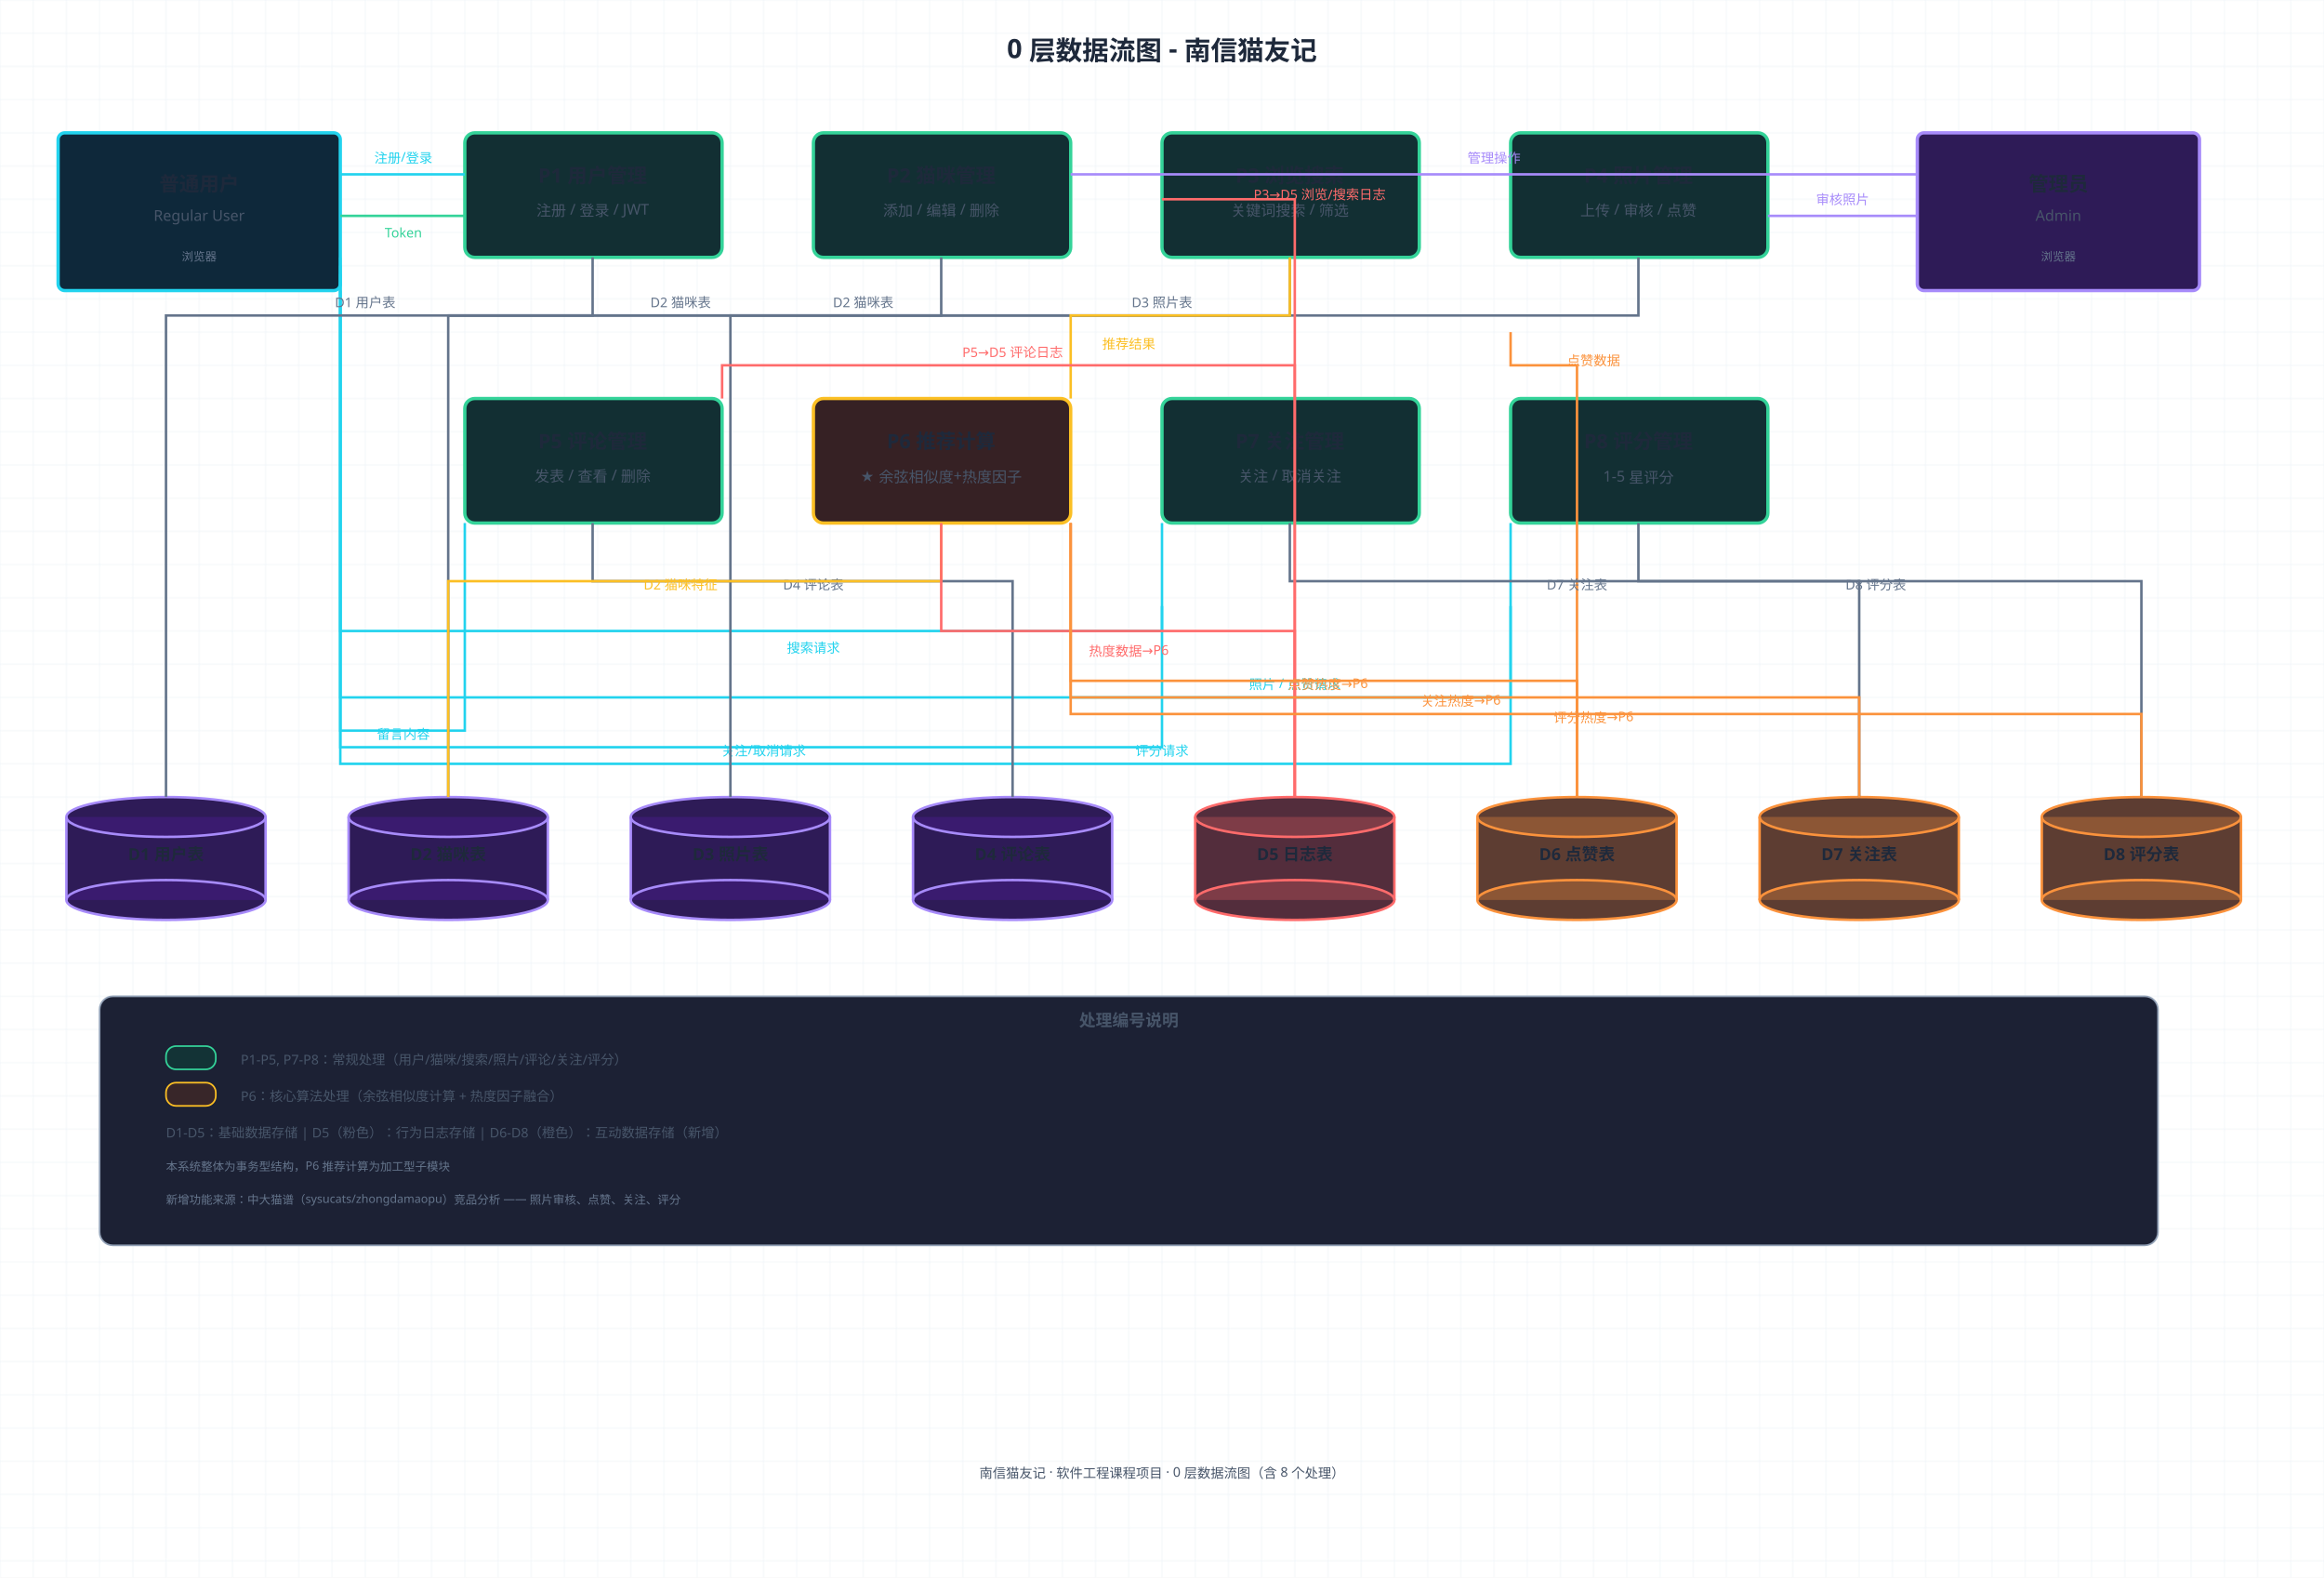
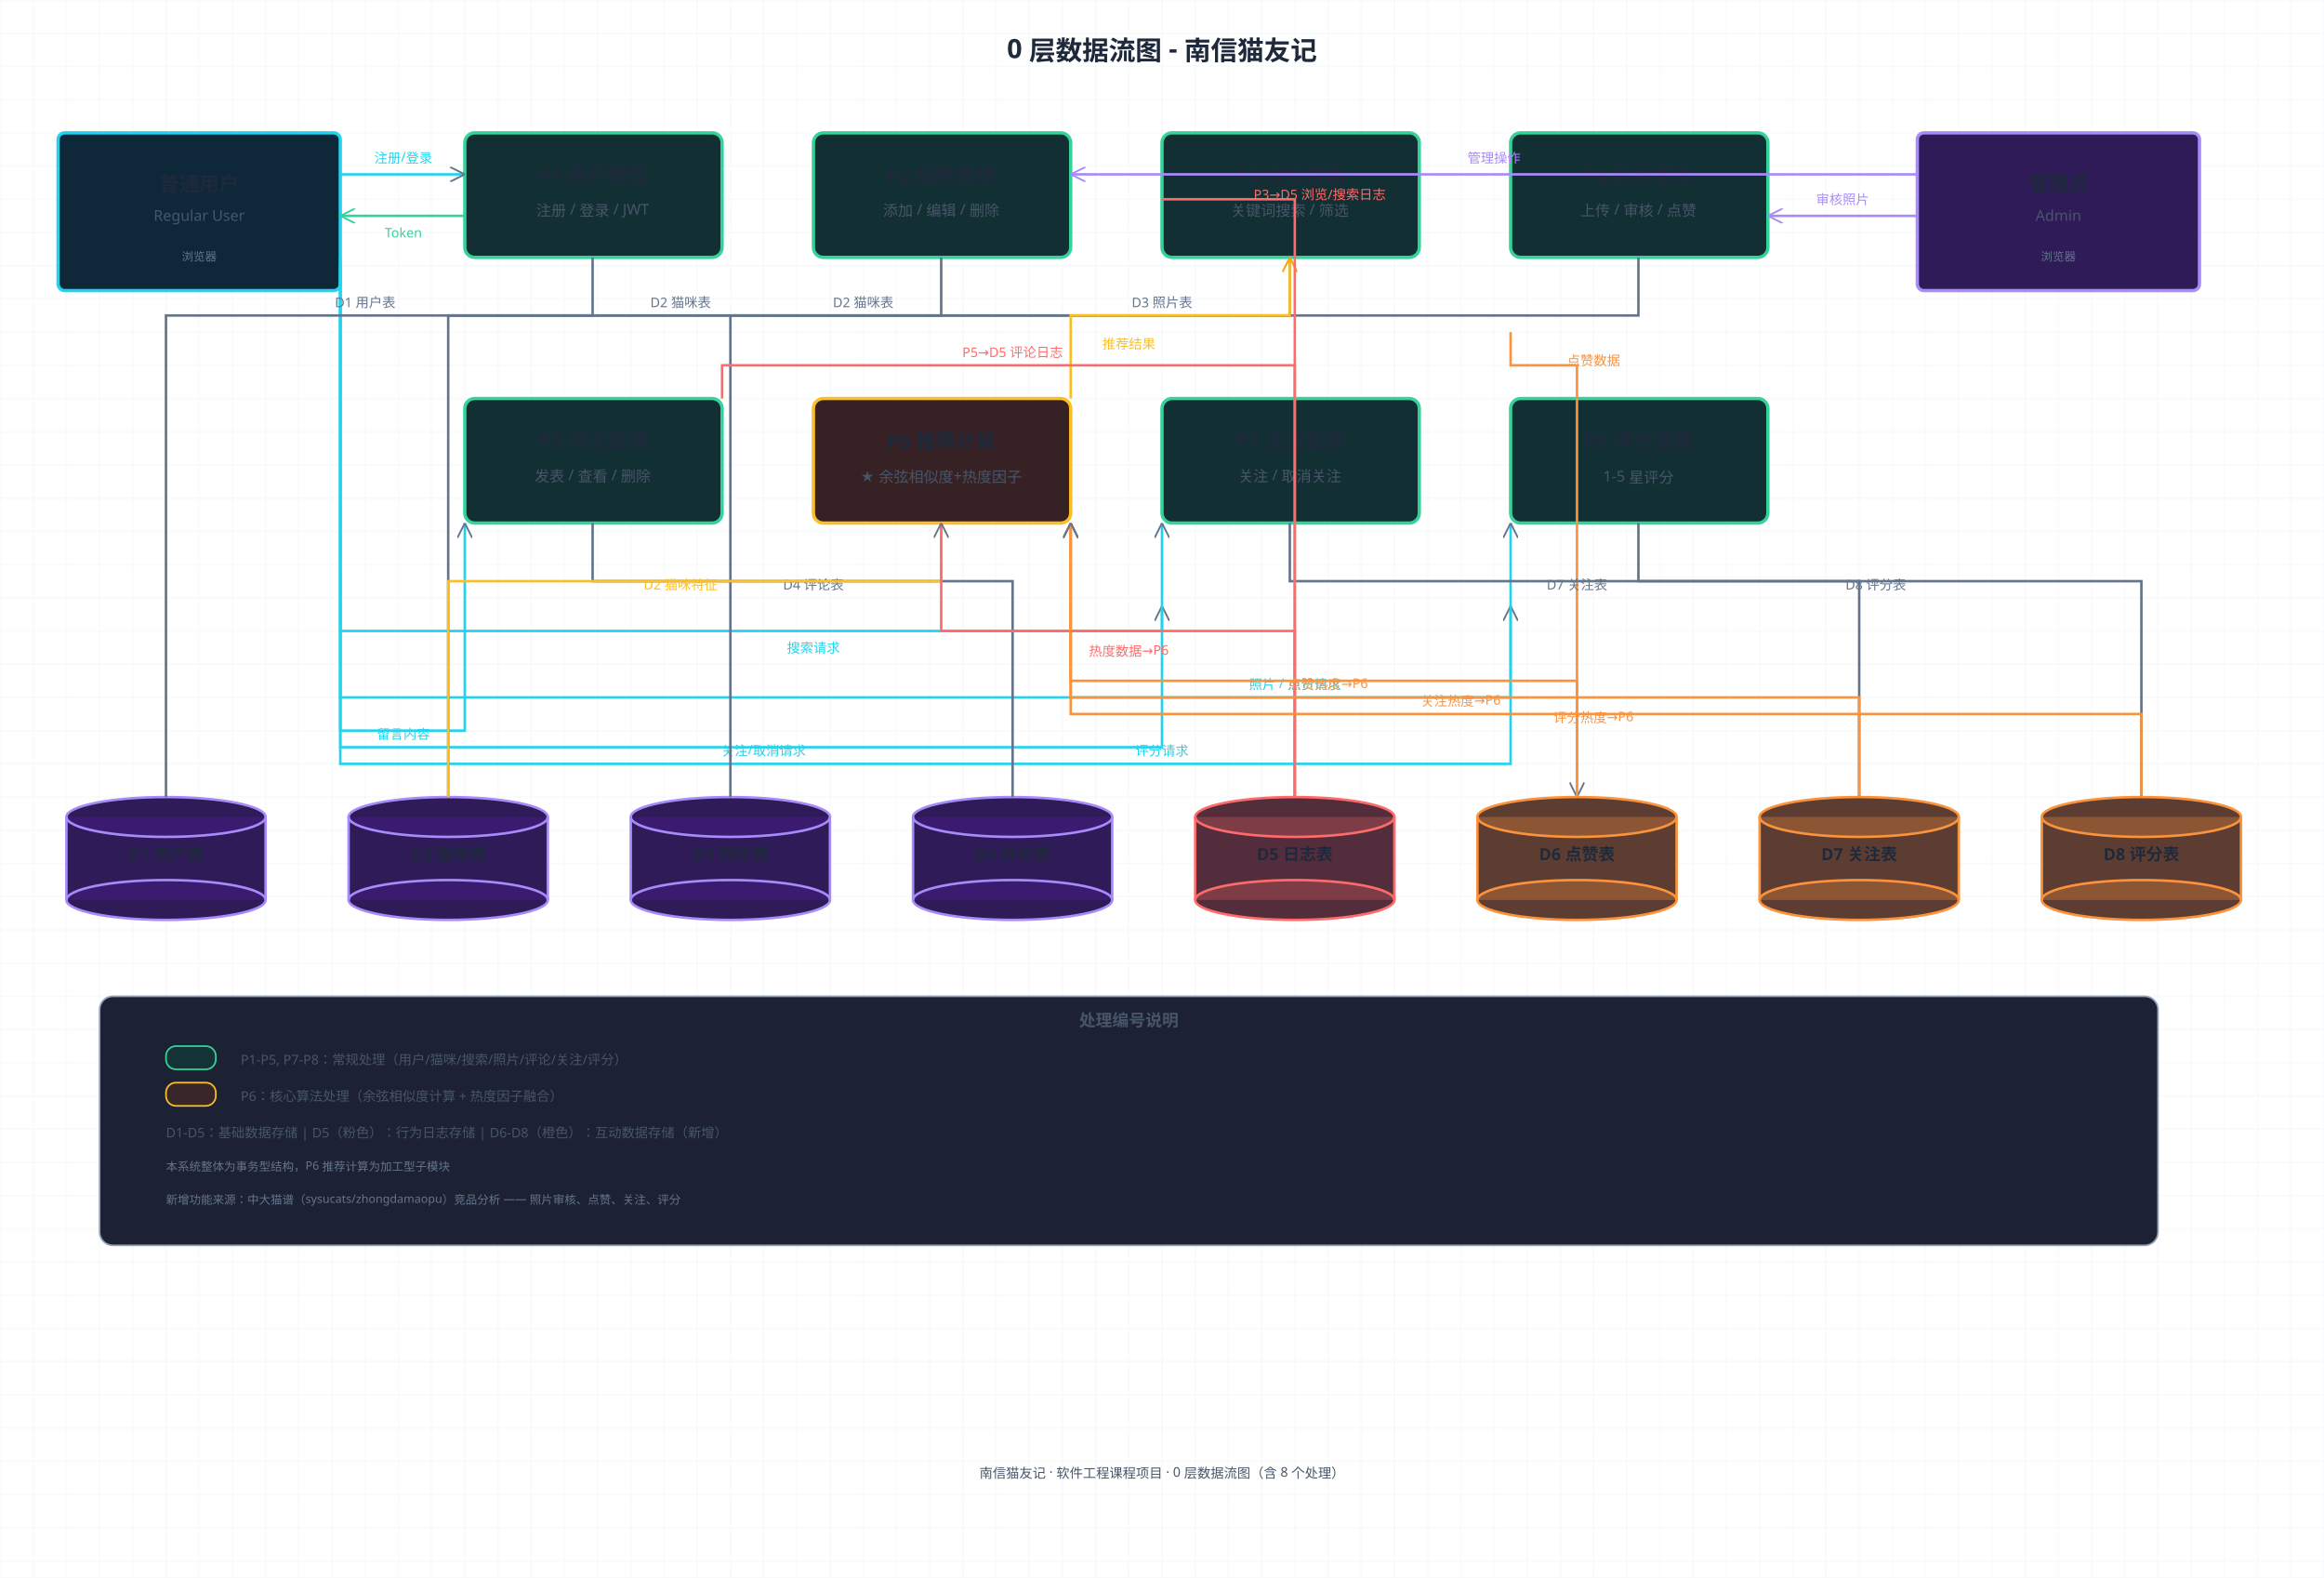
<svg xmlns="http://www.w3.org/2000/svg" viewBox="0 0 1400 950" font-family="Microsoft YaHei, SimHei, sans-serif">
  <defs>
    <pattern id="grid" width="20" height="20" patternUnits="userSpaceOnUse">
      <rect width="20" height="20" fill="none" stroke="#f1f5f9" stroke-width="0.5" />
    </pattern>
+     <marker id="arrow" viewBox="0 0 10 10" refX="10" refY="5" markerWidth="6" markerHeight="6" orient="auto">
+       <path d="M0,0 L10,5 L0,10" fill="none" stroke="#64748b" stroke-width="1.2" />
+     </marker>
+     <marker id="arrow-violet" viewBox="0 0 10 10" refX="10" refY="5" markerWidth="6" markerHeight="6" orient="auto">
+       <path d="M0,0 L10,5 L0,10" fill="none" stroke="#a78bfa" stroke-width="1.2" />
+     </marker>
+     <marker id="arrow-green" viewBox="0 0 10 10" refX="10" refY="5" markerWidth="6" markerHeight="6" orient="auto">
+       <path d="M0,0 L10,5 L0,10" fill="none" stroke="#34d399" stroke-width="1.2" />
+     </marker>
+     <marker id="arrow-amber" viewBox="0 0 10 10" refX="10" refY="5" markerWidth="6" markerHeight="6" orient="auto">
+       <path d="M0,0 L10,5 L0,10" fill="none" stroke="#f59e0b" stroke-width="1.2" />
+     </marker>
  </defs>
  <rect width="100%" height="100%" fill="#ffffff" />
  <rect width="1400" height="950" fill="#ffffff" />
  <rect width="1400" height="950" fill="url(#grid)" />
  <text x="700" y="35" fill="#1e293b" font-size="16" font-weight="700" text-anchor="middle">0 层数据流图 - 南信猫友记</text>
  <rect x="35" y="80" width="170" height="95" rx="4" fill="#1a1a2e" />
  <rect x="35" y="80" width="170" height="95" rx="4" fill="rgba(8,51,68,0.6)" stroke="#22d3ee" stroke-width="2" />
  <text x="120" y="115" fill="#1e293b" font-size="12" font-weight="700" text-anchor="middle">普通用户</text>
  <text x="120" y="133" fill="#475569" font-size="9" text-anchor="middle">Regular User</text>
  <text x="120" y="157" fill="#64748b" font-size="7" text-anchor="middle">浏览器</text>
  <rect x="1155" y="80" width="170" height="95" rx="4" fill="#1a1a2e" />
  <rect x="1155" y="80" width="170" height="95" rx="4" fill="rgba(76,29,149,0.4)" stroke="#a78bfa" stroke-width="2" />
  <text x="1240" y="115" fill="#1e293b" font-size="12" font-weight="700" text-anchor="middle">管理员</text>
  <text x="1240" y="133" fill="#475569" font-size="9" text-anchor="middle">Admin</text>
  <text x="1240" y="157" fill="#64748b" font-size="7" text-anchor="middle">浏览器</text>
  <rect x="280" y="80" width="155" height="75" rx="6" fill="#1a1a2e" />
  <rect x="280" y="80" width="155" height="75" rx="6" fill="rgba(6,78,59,0.4)" stroke="#34d399" stroke-width="2" />
  <text x="357" y="110" fill="#1e293b" font-size="12" font-weight="700" text-anchor="middle">P1 用户管理</text>
  <text x="357" y="130" fill="#475569" font-size="9" text-anchor="middle">注册 / 登录 / JWT</text>
  <rect x="490" y="80" width="155" height="75" rx="6" fill="#1a1a2e" />
  <rect x="490" y="80" width="155" height="75" rx="6" fill="rgba(6,78,59,0.4)" stroke="#34d399" stroke-width="2" />
  <text x="567" y="110" fill="#1e293b" font-size="12" font-weight="700" text-anchor="middle">P2 猫咪管理</text>
  <text x="567" y="130" fill="#475569" font-size="9" text-anchor="middle">添加 / 编辑 / 删除</text>
  <rect x="700" y="80" width="155" height="75" rx="6" fill="#1a1a2e" />
  <rect x="700" y="80" width="155" height="75" rx="6" fill="rgba(6,78,59,0.4)" stroke="#34d399" stroke-width="2" />
  <text x="777" y="110" fill="#1e293b" font-size="12" font-weight="700" text-anchor="middle">P3 浏览搜索</text>
  <text x="777" y="130" fill="#475569" font-size="9" text-anchor="middle">关键词搜索 / 筛选</text>
  <rect x="910" y="80" width="155" height="75" rx="6" fill="#1a1a2e" />
  <rect x="910" y="80" width="155" height="75" rx="6" fill="rgba(6,78,59,0.4)" stroke="#34d399" stroke-width="2" />
  <text x="987" y="110" fill="#1e293b" font-size="12" font-weight="700" text-anchor="middle">P4 照片管理</text>
  <text x="987" y="130" fill="#475569" font-size="9" text-anchor="middle">上传 / 审核 / 点赞</text>
  <rect x="280" y="240" width="155" height="75" rx="6" fill="#1a1a2e" />
  <rect x="280" y="240" width="155" height="75" rx="6" fill="rgba(6,78,59,0.4)" stroke="#34d399" stroke-width="2" />
  <text x="357" y="270" fill="#1e293b" font-size="12" font-weight="700" text-anchor="middle">P5 评论管理</text>
  <text x="357" y="290" fill="#475569" font-size="9" text-anchor="middle">发表 / 查看 / 删除</text>
  <rect x="490" y="240" width="155" height="75" rx="6" fill="#1a1a2e" />
  <rect x="490" y="240" width="155" height="75" rx="6" fill="rgba(120,53,15,0.3)" stroke="#fbbf24" stroke-width="2" />
  <text x="567" y="270" fill="#1e293b" font-size="12" font-weight="700" text-anchor="middle">P6 推荐计算</text>
  <text x="567" y="290" fill="#475569" font-size="9" text-anchor="middle">★ 余弦相似度+热度因子</text>
  <rect x="700" y="240" width="155" height="75" rx="6" fill="#1a1a2e" />
  <rect x="700" y="240" width="155" height="75" rx="6" fill="rgba(6,78,59,0.4)" stroke="#34d399" stroke-width="2" />
  <text x="777" y="270" fill="#1e293b" font-size="12" font-weight="700" text-anchor="middle">P7 关注管理</text>
  <text x="777" y="290" fill="#475569" font-size="9" text-anchor="middle">关注 / 取消关注</text>
  <rect x="910" y="240" width="155" height="75" rx="6" fill="#1a1a2e" />
  <rect x="910" y="240" width="155" height="75" rx="6" fill="rgba(6,78,59,0.4)" stroke="#34d399" stroke-width="2" />
  <text x="987" y="270" fill="#1e293b" font-size="12" font-weight="700" text-anchor="middle">P8 评分管理</text>
  <text x="987" y="290" fill="#475569" font-size="9" text-anchor="middle">1-5 星评分</text>
  <g transform="translate(40, 480)">
    <rect x="0" y="12" width="120" height="50" rx="2" fill="#1a1a2e" />
    <ellipse cx="60" cy="12" rx="60" ry="12" fill="#1a1a2e" />
    <ellipse cx="60" cy="62" rx="60" ry="12" fill="#1a1a2e" />
    <rect x="0" y="12" width="120" height="50" fill="rgba(76,29,149,0.4)" />
    <ellipse cx="60" cy="12" rx="60" ry="12" fill="rgba(76,29,149,0.4)" stroke="#a78bfa" stroke-width="1.5" />
    <ellipse cx="60" cy="62" rx="60" ry="12" fill="rgba(76,29,149,0.4)" stroke="#a78bfa" stroke-width="1.5" />
    <line x1="0" y1="12" x2="0" y2="62" stroke="#a78bfa" stroke-width="1.5" />
    <line x1="120" y1="12" x2="120" y2="62" stroke="#a78bfa" stroke-width="1.5" />
    <text x="60" y="38" fill="#1e293b" font-size="10" font-weight="600" text-anchor="middle">D1 用户表</text>
  </g>
  <g transform="translate(210, 480)">
    <rect x="0" y="12" width="120" height="50" rx="2" fill="#1a1a2e" />
    <ellipse cx="60" cy="12" rx="60" ry="12" fill="#1a1a2e" />
    <ellipse cx="60" cy="62" rx="60" ry="12" fill="#1a1a2e" />
    <rect x="0" y="12" width="120" height="50" fill="rgba(76,29,149,0.4)" />
    <ellipse cx="60" cy="12" rx="60" ry="12" fill="rgba(76,29,149,0.4)" stroke="#a78bfa" stroke-width="1.5" />
    <ellipse cx="60" cy="62" rx="60" ry="12" fill="rgba(76,29,149,0.4)" stroke="#a78bfa" stroke-width="1.5" />
    <line x1="0" y1="12" x2="0" y2="62" stroke="#a78bfa" stroke-width="1.5" />
    <line x1="120" y1="12" x2="120" y2="62" stroke="#a78bfa" stroke-width="1.5" />
    <text x="60" y="38" fill="#1e293b" font-size="10" font-weight="600" text-anchor="middle">D2 猫咪表</text>
  </g>
  <g transform="translate(380, 480)">
    <rect x="0" y="12" width="120" height="50" rx="2" fill="#1a1a2e" />
    <ellipse cx="60" cy="12" rx="60" ry="12" fill="#1a1a2e" />
    <ellipse cx="60" cy="62" rx="60" ry="12" fill="#1a1a2e" />
    <rect x="0" y="12" width="120" height="50" fill="rgba(76,29,149,0.4)" />
    <ellipse cx="60" cy="12" rx="60" ry="12" fill="rgba(76,29,149,0.4)" stroke="#a78bfa" stroke-width="1.5" />
    <ellipse cx="60" cy="62" rx="60" ry="12" fill="rgba(76,29,149,0.4)" stroke="#a78bfa" stroke-width="1.5" />
    <line x1="0" y1="12" x2="0" y2="62" stroke="#a78bfa" stroke-width="1.5" />
    <line x1="120" y1="12" x2="120" y2="62" stroke="#a78bfa" stroke-width="1.5" />
    <text x="60" y="38" fill="#1e293b" font-size="10" font-weight="600" text-anchor="middle">D3 照片表</text>
  </g>
  <g transform="translate(550, 480)">
    <rect x="0" y="12" width="120" height="50" rx="2" fill="#1a1a2e" />
    <ellipse cx="60" cy="12" rx="60" ry="12" fill="#1a1a2e" />
    <ellipse cx="60" cy="62" rx="60" ry="12" fill="#1a1a2e" />
    <rect x="0" y="12" width="120" height="50" fill="rgba(76,29,149,0.4)" />
    <ellipse cx="60" cy="12" rx="60" ry="12" fill="rgba(76,29,149,0.4)" stroke="#a78bfa" stroke-width="1.5" />
    <ellipse cx="60" cy="62" rx="60" ry="12" fill="rgba(76,29,149,0.4)" stroke="#a78bfa" stroke-width="1.5" />
    <line x1="0" y1="12" x2="0" y2="62" stroke="#a78bfa" stroke-width="1.5" />
    <line x1="120" y1="12" x2="120" y2="62" stroke="#a78bfa" stroke-width="1.5" />
    <text x="60" y="38" fill="#1e293b" font-size="10" font-weight="600" text-anchor="middle">D4 评论表</text>
  </g>
  <g transform="translate(720, 480)">
    <rect x="0" y="12" width="120" height="50" rx="2" fill="#1a1a2e" />
    <ellipse cx="60" cy="12" rx="60" ry="12" fill="#1a1a2e" />
    <ellipse cx="60" cy="62" rx="60" ry="12" fill="#1a1a2e" />
    <rect x="0" y="12" width="120" height="50" fill="rgba(255,107,107,0.25)" />
    <ellipse cx="60" cy="12" rx="60" ry="12" fill="rgba(255,107,107,0.25)" stroke="#ff6b6b" stroke-width="1.5" />
    <ellipse cx="60" cy="62" rx="60" ry="12" fill="rgba(255,107,107,0.25)" stroke="#ff6b6b" stroke-width="1.5" />
    <line x1="0" y1="12" x2="0" y2="62" stroke="#ff6b6b" stroke-width="1.5" />
    <line x1="120" y1="12" x2="120" y2="62" stroke="#ff6b6b" stroke-width="1.5" />
    <text x="60" y="38" fill="#1e293b" font-size="10" font-weight="600" text-anchor="middle">D5 日志表</text>
  </g>
  <g transform="translate(890, 480)">
    <rect x="0" y="12" width="120" height="50" rx="2" fill="#1a1a2e" />
    <ellipse cx="60" cy="12" rx="60" ry="12" fill="#1a1a2e" />
    <ellipse cx="60" cy="62" rx="60" ry="12" fill="#1a1a2e" />
    <rect x="0" y="12" width="120" height="50" fill="rgba(251,146,60,0.3)" />
    <ellipse cx="60" cy="12" rx="60" ry="12" fill="rgba(251,146,60,0.3)" stroke="#fb923c" stroke-width="1.5" />
    <ellipse cx="60" cy="62" rx="60" ry="12" fill="rgba(251,146,60,0.3)" stroke="#fb923c" stroke-width="1.5" />
    <line x1="0" y1="12" x2="0" y2="62" stroke="#fb923c" stroke-width="1.5" />
    <line x1="120" y1="12" x2="120" y2="62" stroke="#fb923c" stroke-width="1.5" />
    <text x="60" y="38" fill="#1e293b" font-size="10" font-weight="600" text-anchor="middle">D6 点赞表</text>
  </g>
  <g transform="translate(1060, 480)">
    <rect x="0" y="12" width="120" height="50" rx="2" fill="#1a1a2e" />
    <ellipse cx="60" cy="12" rx="60" ry="12" fill="#1a1a2e" />
    <ellipse cx="60" cy="62" rx="60" ry="12" fill="#1a1a2e" />
    <rect x="0" y="12" width="120" height="50" fill="rgba(251,146,60,0.3)" />
    <ellipse cx="60" cy="12" rx="60" ry="12" fill="rgba(251,146,60,0.3)" stroke="#fb923c" stroke-width="1.5" />
    <ellipse cx="60" cy="62" rx="60" ry="12" fill="rgba(251,146,60,0.3)" stroke="#fb923c" stroke-width="1.5" />
    <line x1="0" y1="12" x2="0" y2="62" stroke="#fb923c" stroke-width="1.5" />
    <line x1="120" y1="12" x2="120" y2="62" stroke="#fb923c" stroke-width="1.5" />
    <text x="60" y="38" fill="#1e293b" font-size="10" font-weight="600" text-anchor="middle">D7 关注表</text>
  </g>
  <g transform="translate(1230, 480)">
    <rect x="0" y="12" width="120" height="50" rx="2" fill="#1a1a2e" />
    <ellipse cx="60" cy="12" rx="60" ry="12" fill="#1a1a2e" />
    <ellipse cx="60" cy="62" rx="60" ry="12" fill="#1a1a2e" />
    <rect x="0" y="12" width="120" height="50" fill="rgba(251,146,60,0.3)" />
    <ellipse cx="60" cy="12" rx="60" ry="12" fill="rgba(251,146,60,0.3)" stroke="#fb923c" stroke-width="1.5" />
    <ellipse cx="60" cy="62" rx="60" ry="12" fill="rgba(251,146,60,0.3)" stroke="#fb923c" stroke-width="1.5" />
    <line x1="0" y1="12" x2="0" y2="62" stroke="#fb923c" stroke-width="1.5" />
    <line x1="120" y1="12" x2="120" y2="62" stroke="#fb923c" stroke-width="1.5" />
    <text x="60" y="38" fill="#1e293b" font-size="10" font-weight="600" text-anchor="middle">D8 评分表</text>
  </g>
  <path d="M 205,105 L 280,105" fill="none" stroke="#22d3ee" stroke-width="1.5" marker-end="url(#arrow)" />
  <text x="243" y="98" fill="#22d3ee" font-size="8" text-anchor="middle">注册/登录</text>
  <path d="M 280,130 L 205,130" fill="none" stroke="#34d399" stroke-width="1.5" marker-end="url(#arrow-green)" />
  <text x="243" y="143" fill="#34d399" font-size="8" text-anchor="middle">Token</text>
  <path d="M 205,155 L 205,380 L 700,380 L 700,365" fill="none" stroke="#22d3ee" stroke-width="1.5" marker-end="url(#arrow)" />
  <text x="490" y="393" fill="#22d3ee" font-size="8" text-anchor="middle">搜索请求</text>
  <path d="M 205,170 L 205,420 L 910,420 L 910,365" fill="none" stroke="#22d3ee" stroke-width="1.5" marker-end="url(#arrow)" />
  <text x="780" y="415" fill="#22d3ee" font-size="8" text-anchor="middle">照片 / 点赞请求</text>
  <path d="M 205,165 L 205,440 L 280,440 L 280,315" fill="none" stroke="#22d3ee" stroke-width="1.5" marker-end="url(#arrow)" />
  <text x="243" y="445" fill="#22d3ee" font-size="8" text-anchor="middle">留言内容</text>
  <path d="M 205,160 L 205,450 L 700,450 L 700,315" fill="none" stroke="#22d3ee" stroke-width="1.5" marker-end="url(#arrow)" />
  <text x="460" y="455" fill="#22d3ee" font-size="8" text-anchor="middle">关注/取消请求</text>
  <path d="M 205,175 L 205,460 L 910,460 L 910,315" fill="none" stroke="#22d3ee" stroke-width="1.5" marker-end="url(#arrow)" />
  <text x="700" y="455" fill="#22d3ee" font-size="8" text-anchor="middle">评分请求</text>
  <path d="M 1155,105 L 645,105" fill="none" stroke="#a78bfa" stroke-width="1.5" marker-end="url(#arrow-violet)" />
  <text x="900" y="98" fill="#a78bfa" font-size="8" text-anchor="middle">管理操作</text>
  <path d="M 1155,130 L 1065,130" fill="none" stroke="#a78bfa" stroke-width="1.5" marker-end="url(#arrow-violet)" />
  <text x="1110" y="123" fill="#a78bfa" font-size="8" text-anchor="middle">审核照片</text>
  <path d="M 357,155 L 357,190 L 100,190 L 100,480" fill="none" stroke="#64748b" stroke-width="1.5" />
  <text x="220" y="185" fill="#64748b" font-size="8" text-anchor="middle">D1 用户表</text>
  <path d="M 567,155 L 567,190 L 270,190 L 270,480" fill="none" stroke="#64748b" stroke-width="1.5" />
  <text x="410" y="185" fill="#64748b" font-size="8" text-anchor="middle">D2 猫咪表</text>
  <path d="M 777,155 L 777,190 L 270,190" fill="none" stroke="#64748b" stroke-width="1.5" />
  <text x="520" y="185" fill="#64748b" font-size="8" text-anchor="middle">D2 猫咪表</text>
  <path d="M 987,155 L 987,190 L 440,190 L 440,480" fill="none" stroke="#64748b" stroke-width="1.5" />
  <text x="700" y="185" fill="#64748b" font-size="8" text-anchor="middle">D3 照片表</text>
  <path d="M 910,200 L 910,220 L 950,220 L 950,480" fill="none" stroke="#fb923c" stroke-width="1.5" marker-end="url(#arrow)" />
  <text x="960" y="220" fill="#fb923c" font-size="8" text-anchor="middle">点赞数据</text>
  <path d="M 357,315 L 357,350 L 610,350 L 610,480" fill="none" stroke="#64748b" stroke-width="1.5" />
  <text x="490" y="355" fill="#64748b" font-size="8" text-anchor="middle">D4 评论表</text>
  <path d="M 567,315 L 567,350 L 270,350 L 270,480" fill="none" stroke="#fbbf24" stroke-width="1.5" />
  <text x="410" y="355" fill="#fbbf24" font-size="8" text-anchor="middle">D2 猫咪特征</text>
  <path d="M 777,315 L 777,350 L 1120,350 L 1120,480" fill="none" stroke="#64748b" stroke-width="1.5" />
  <text x="950" y="355" fill="#64748b" font-size="8" text-anchor="middle">D7 关注表</text>
  <path d="M 987,315 L 987,350 L 1290,350 L 1290,480" fill="none" stroke="#64748b" stroke-width="1.5" />
  <text x="1130" y="355" fill="#64748b" font-size="8" text-anchor="middle">D8 评分表</text>
  <path d="M 645,240 L 645,190 L 777,190 L 777,155" fill="none" stroke="#fbbf24" stroke-width="1.5" marker-end="url(#arrow-amber)" />
  <text x="680" y="210" fill="#fbbf24" font-size="8" text-anchor="middle">推荐结果</text>
  <path d="M 700,120 L 780,120 L 780,480" fill="none" stroke="#ff6b6b" stroke-width="1.5" />
  <text x="795" y="120" fill="#ff6b6b" font-size="8" text-anchor="middle">P3→D5 浏览/搜索日志</text>
  <path d="M 435,240 L 435,220 L 780,220 L 780,480" fill="none" stroke="#ff6b6b" stroke-width="1.5" />
  <text x="610" y="215" fill="#ff6b6b" font-size="8" text-anchor="middle">P5→D5 评论日志</text>
  <path d="M 780,480 L 780,380 L 567,380 L 567,315" fill="none" stroke="#ff6b6b" stroke-width="1.5" marker-end="url(#arrow)" />
  <text x="680" y="395" fill="#ff6b6b" font-size="8" text-anchor="middle">热度数据→P6</text>
  <path d="M 950,480 L 950,410 L 645,410 L 645,315" fill="none" stroke="#fb923c" stroke-width="1.5" marker-end="url(#arrow)" />
  <text x="800" y="415" fill="#fb923c" font-size="8" text-anchor="middle">点赞热度→P6</text>
  <path d="M 1120,480 L 1120,420 L 645,420 L 645,315" fill="none" stroke="#fb923c" stroke-width="1.5" marker-end="url(#arrow)" />
  <text x="880" y="425" fill="#fb923c" font-size="8" text-anchor="middle">关注热度→P6</text>
  <path d="M 1290,480 L 1290,430 L 645,430 L 645,315" fill="none" stroke="#fb923c" stroke-width="1.5" marker-end="url(#arrow)" />
  <text x="960" y="435" fill="#fb923c" font-size="8" text-anchor="middle">评分热度→P6</text>
  <rect x="60" y="600" width="1240" height="150" rx="8" fill="#1a1a2e" />
  <rect x="60" y="600" width="1240" height="150" rx="8" fill="rgba(30,41,59,0.5)" stroke="#94a3b8" stroke-width="1" />
  <text x="680" y="618" fill="#475569" font-size="10" font-weight="600" text-anchor="middle">处理编号说明</text>
  <rect x="100" y="630" width="30" height="14" rx="6" fill="rgba(6,78,59,0.4)" stroke="#34d399" stroke-width="1" />
  <text x="145" y="641" fill="#475569" font-size="8">P1-P5, P7-P8：常规处理（用户/猫咪/搜索/照片/评论/关注/评分）</text>
  <rect x="100" y="652" width="30" height="14" rx="6" fill="rgba(120,53,15,0.3)" stroke="#fbbf24" stroke-width="1" />
  <text x="145" y="663" fill="#475569" font-size="8">P6：核心算法处理（余弦相似度计算 + 热度因子融合）</text>
  <text x="100" y="685" fill="#475569" font-size="8">D1-D5：基础数据存储  |  D5（粉色）：行为日志存储  |  D6-D8（橙色）：互动数据存储（新增）</text>
  <text x="100" y="705" fill="#64748b" font-size="7">本系统整体为事务型结构，P6 推荐计算为加工型子模块</text>
  <text x="100" y="725" fill="#64748b" font-size="7">新增功能来源：中大猫谱（sysucats/zhongdamaopu）竞品分析 —— 照片审核、点赞、关注、评分</text>
  <text x="700" y="890" fill="#475569" font-size="8" text-anchor="middle">南信猫友记 · 软件工程课程项目 · 0 层数据流图（含 8 个处理）</text>
</svg>
